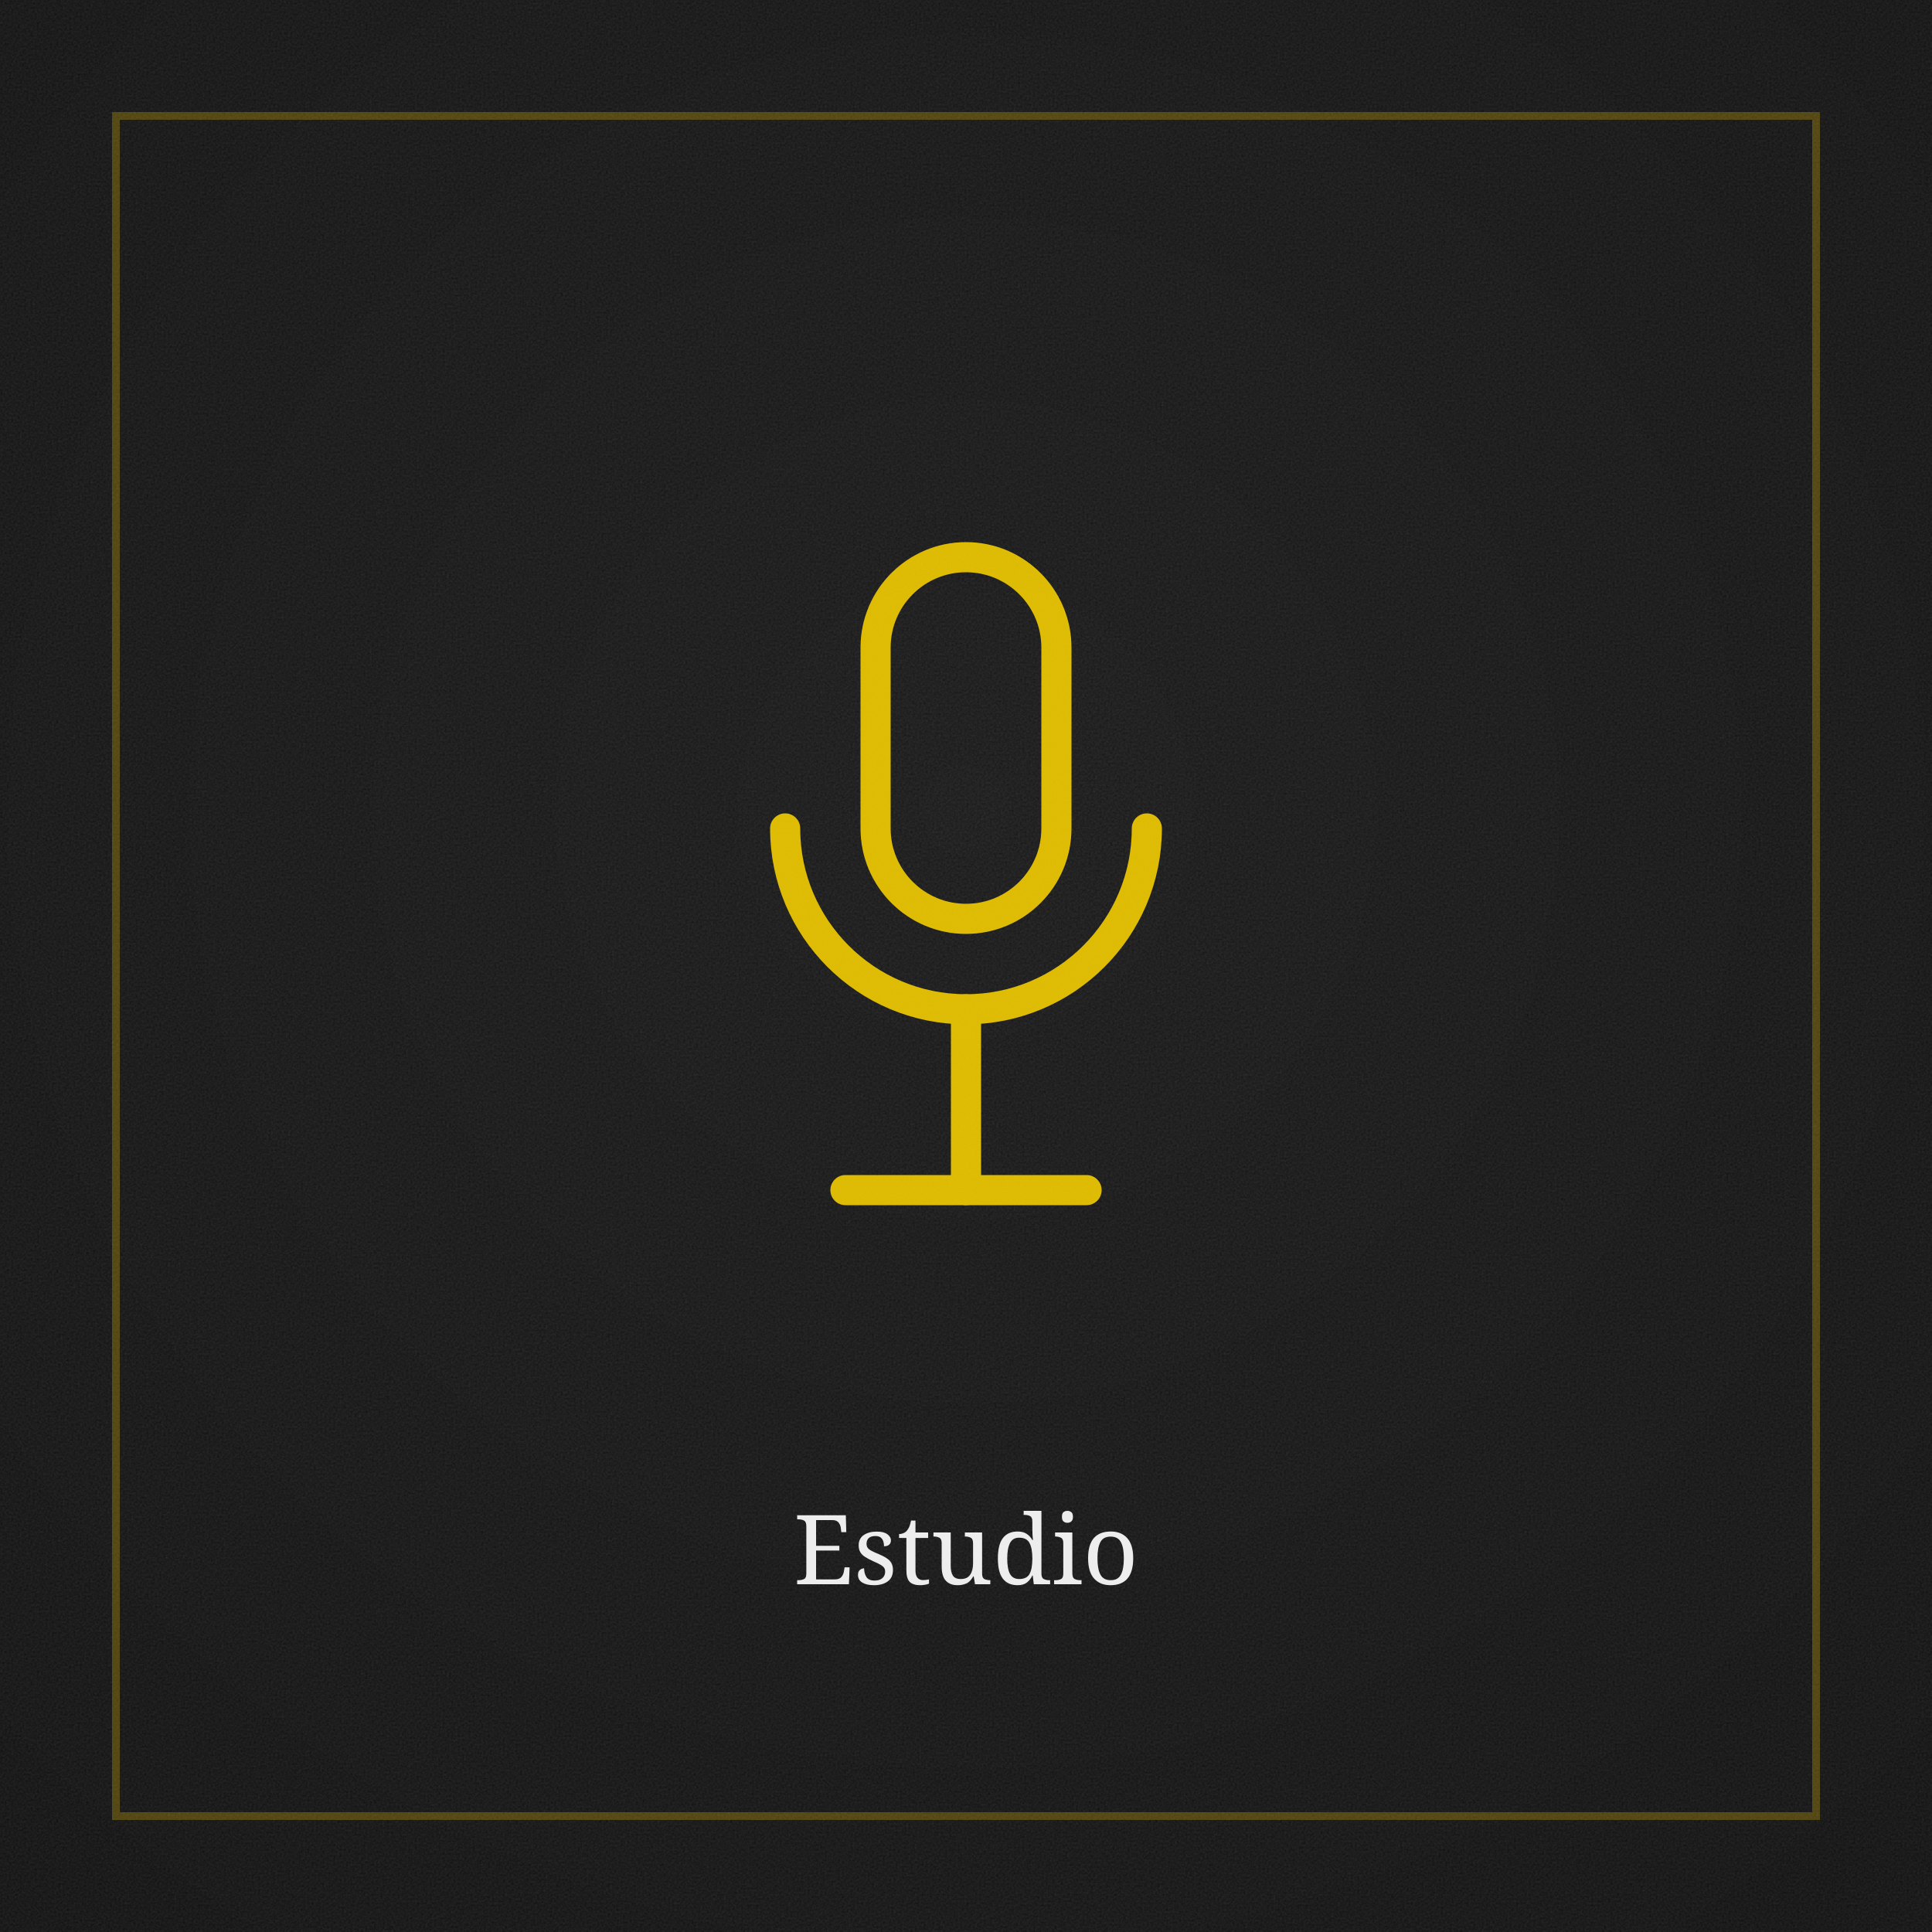
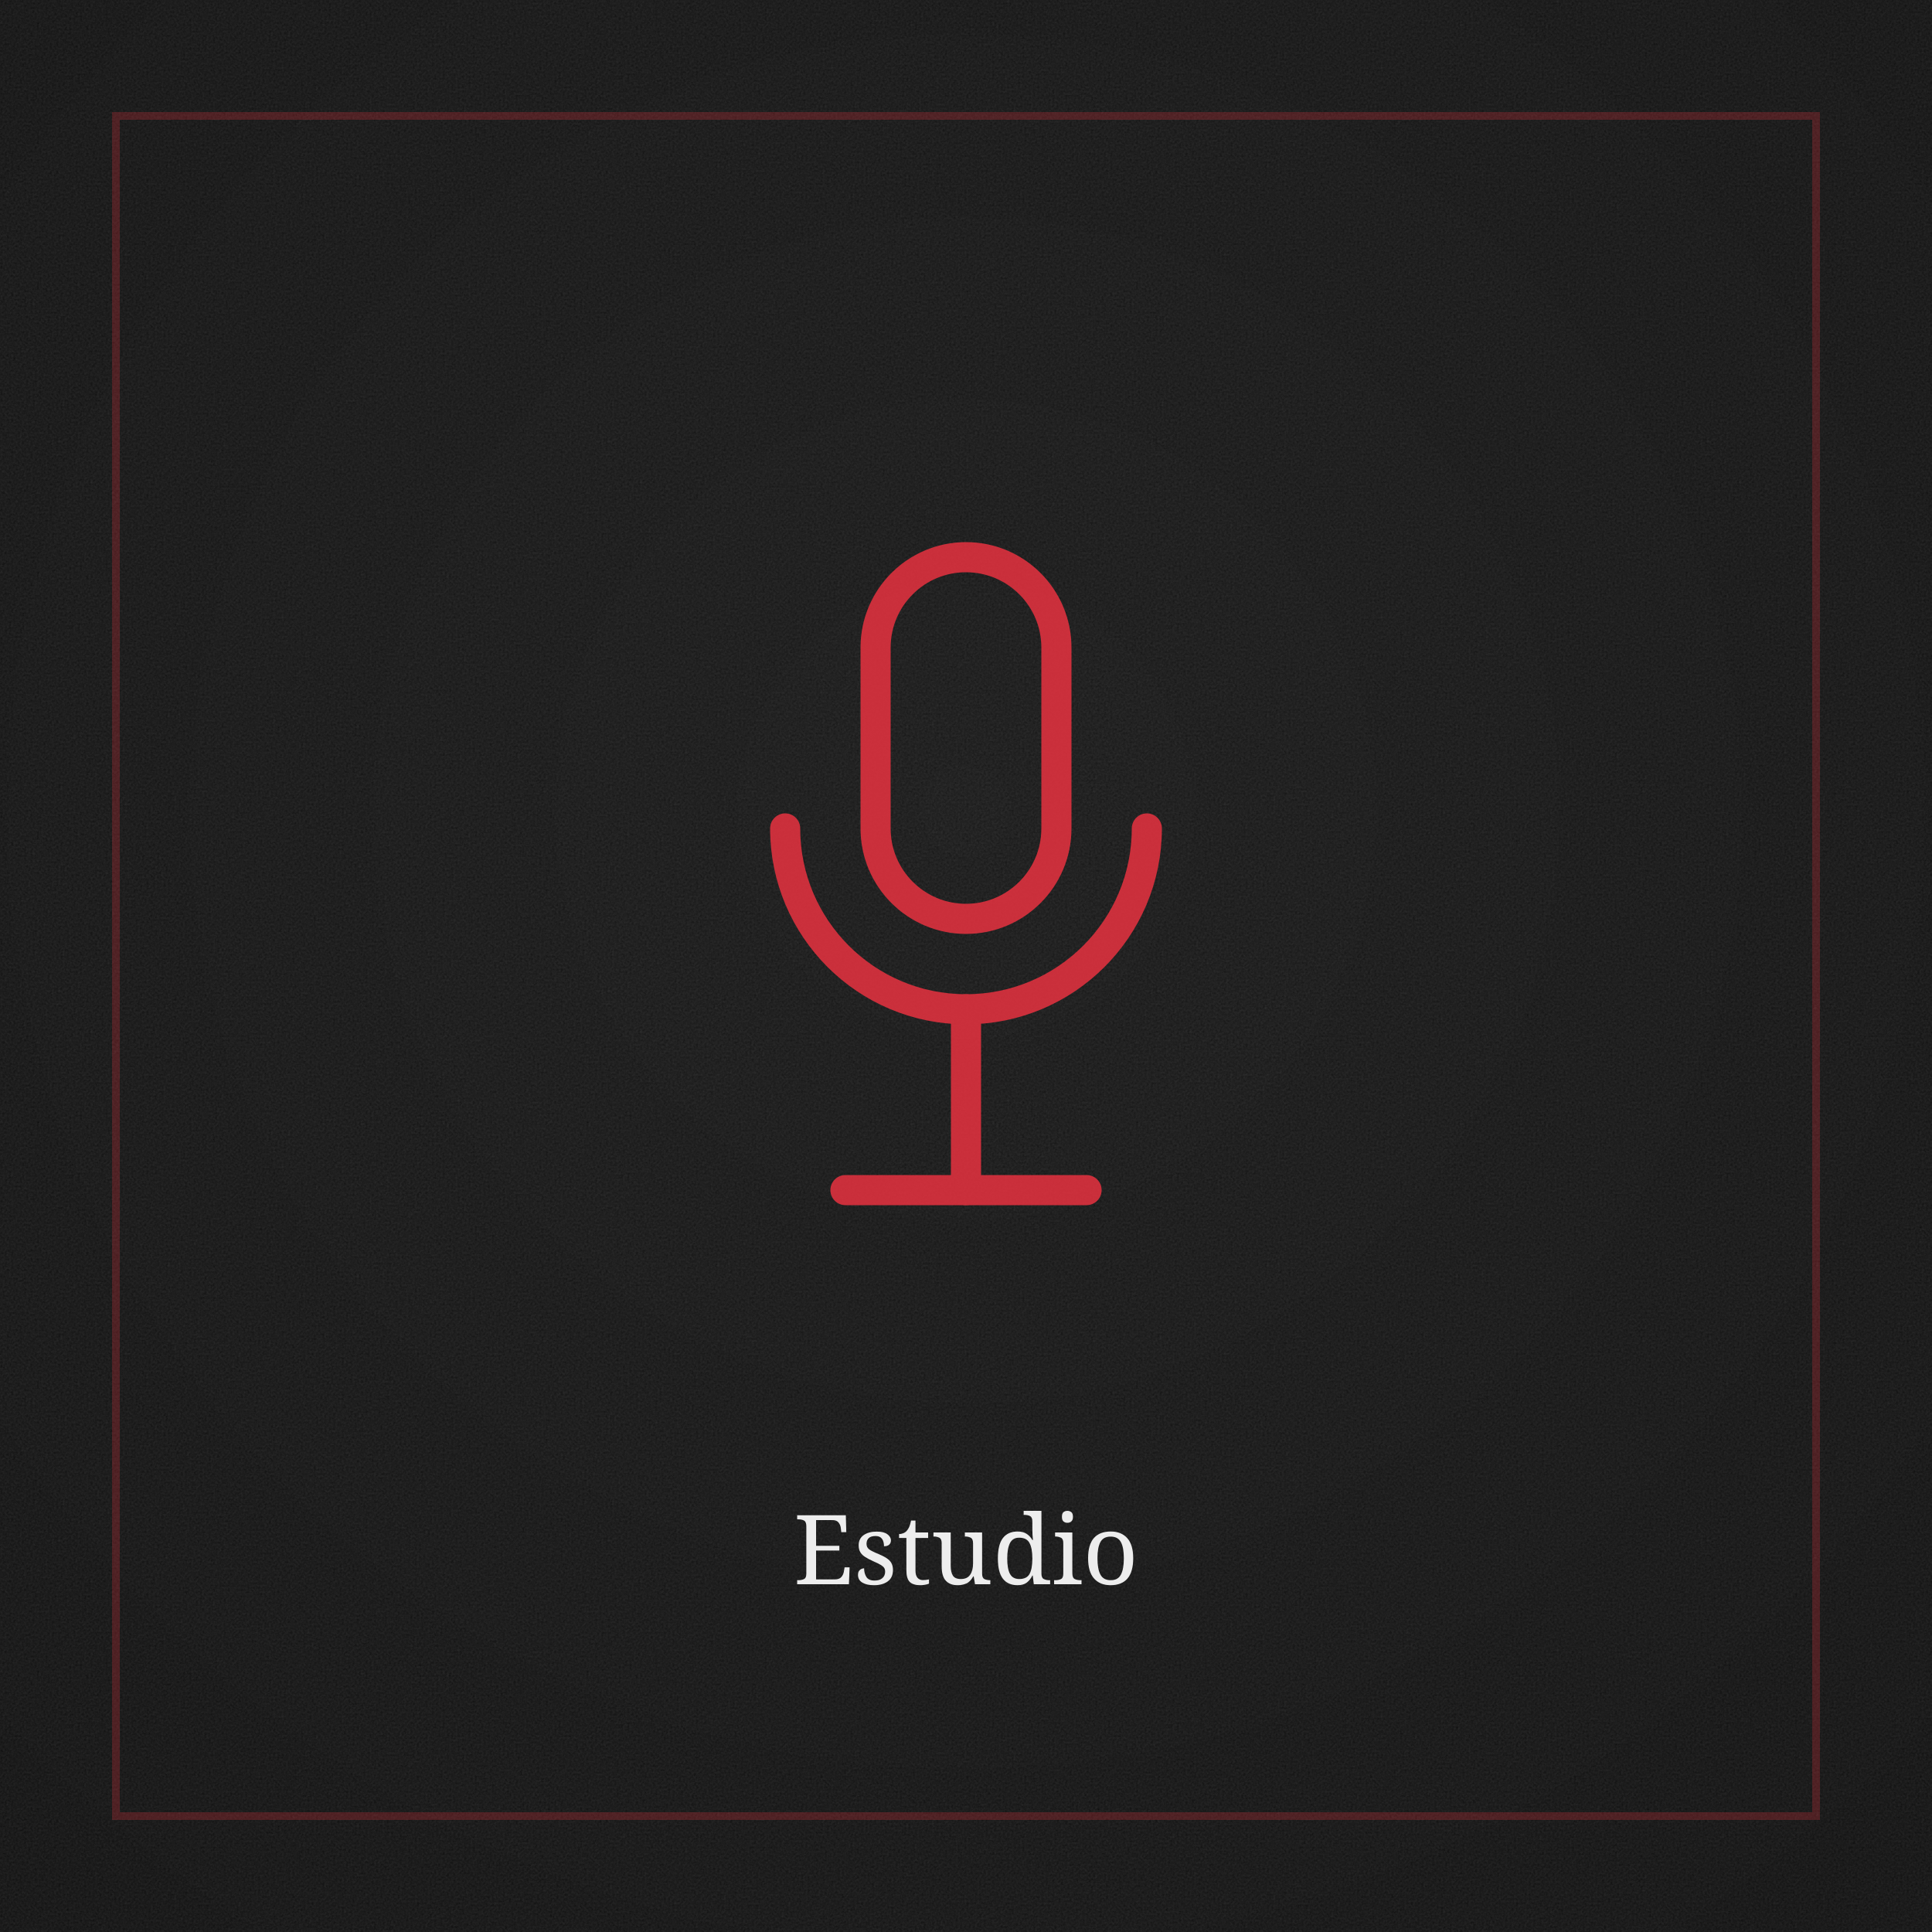
<svg xmlns="http://www.w3.org/2000/svg" width="1000" height="1000" viewBox="0 0 1000 1000" role="img" aria-label="Estudio">
  <defs>
    <radialGradient id="vig-mu18" cx="50%" cy="42%" r="75%">
      <stop offset="0%" stop-color="#2a2a2a" />
      <stop offset="100%" stop-color="#1a1a1a" />
    </radialGradient>
    <filter id="grain-mu18">
      <feTurbulence type="fractalNoise" baseFrequency="0.9" numOctaves="2" stitchTiles="stitch" />
      <feColorMatrix type="saturate" values="0" />
      <feComponentTransfer>
        <feFuncA type="linear" slope="0.05" />
      </feComponentTransfer>
      <feComposite operator="over" in2="SourceGraphic" />
    </filter>
  </defs>
  <rect width="1000" height="1000" fill="url(#vig-mu18)" />
  <rect width="1000" height="1000" filter="url(#grain-mu18)" opacity="0.5" />
-   <rect x="60" y="60" width="880" height="880" fill="none" stroke="#FFD700" stroke-opacity="0.25" stroke-width="4" />
+   <rect x="60" y="60" width="880" height="880" fill="none" stroke="#E8313F" stroke-opacity="0.25" stroke-width="4" />
  <g transform="translate(110, 70) scale(7.8)" opacity="0.85">
-     <g fill="none" stroke="#FFD700" stroke-width="2" stroke-linecap="round">
+     <g fill="none" stroke="#E8313F" stroke-width="2" stroke-linecap="round">
      <rect x="44" y="28" width="12" height="24" rx="6" />
      <path d="M38 46 a12 12 0 0 0 24 0" />
      <line x1="50" y1="58" x2="50" y2="70" />
      <line x1="42" y1="70" x2="58" y2="70" />
    </g>
  </g>
  <text x="500" y="820" text-anchor="middle" font-family="Georgia, 'Playfair Display', serif" font-size="50" fill="#ededed">Estudio</text>
</svg>
